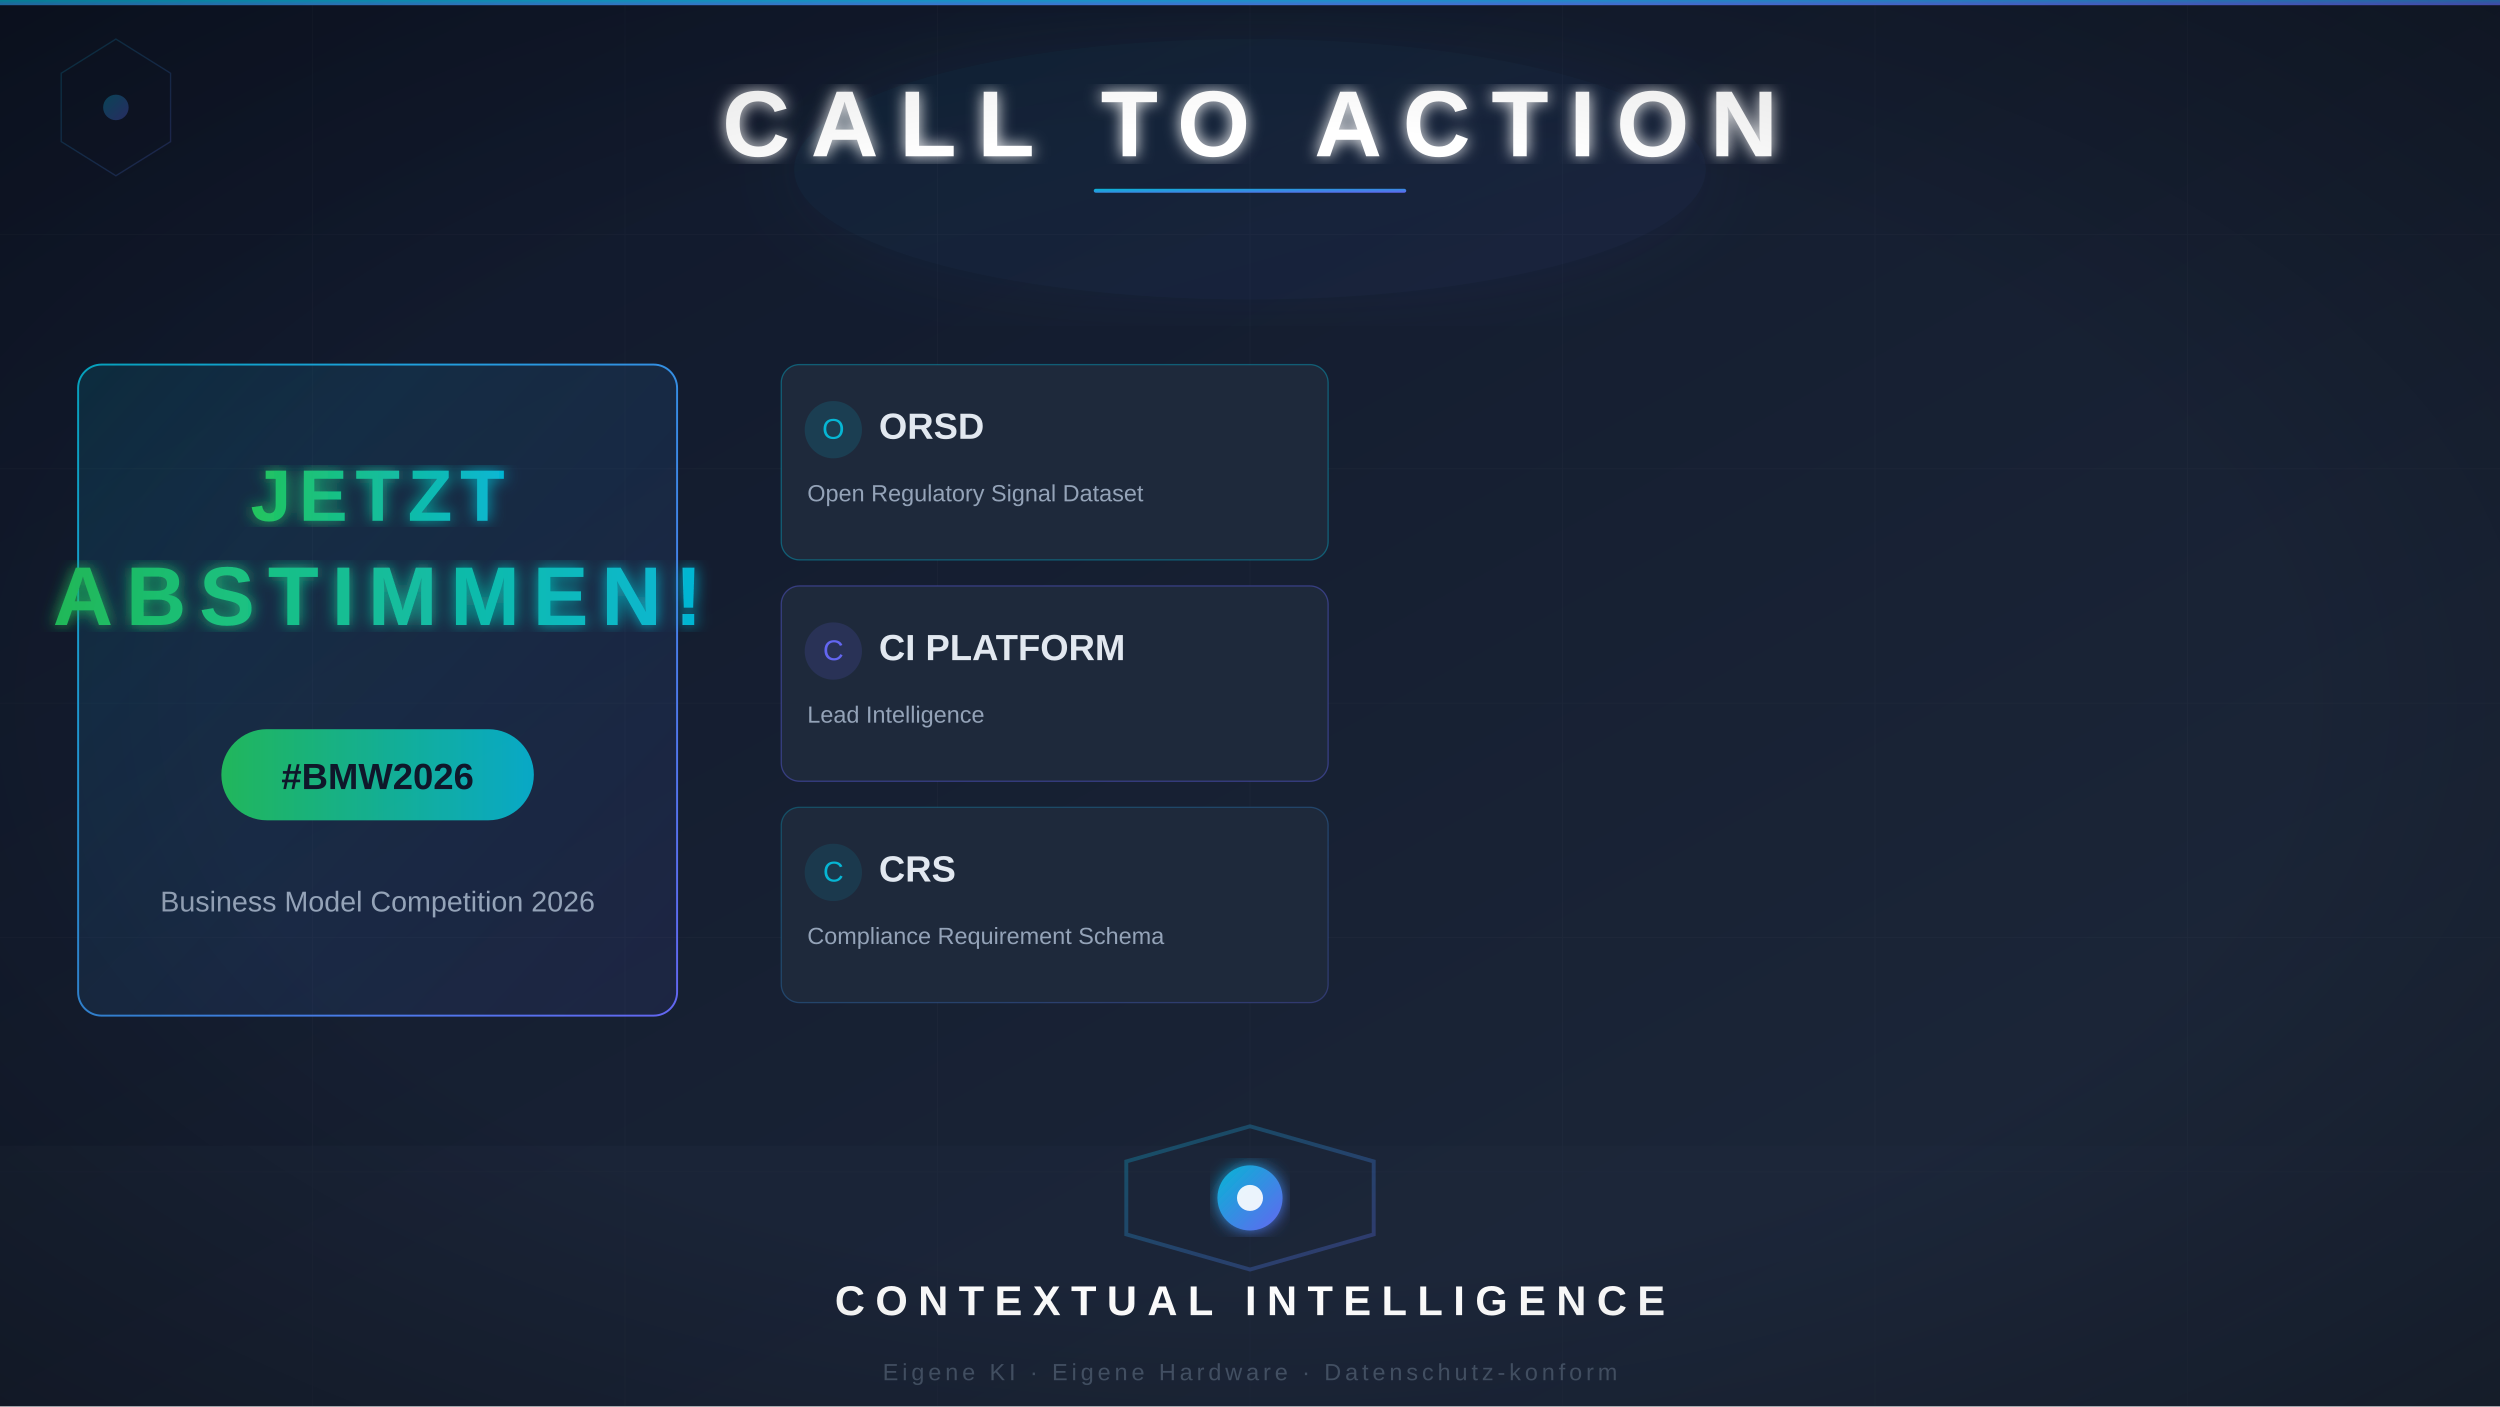
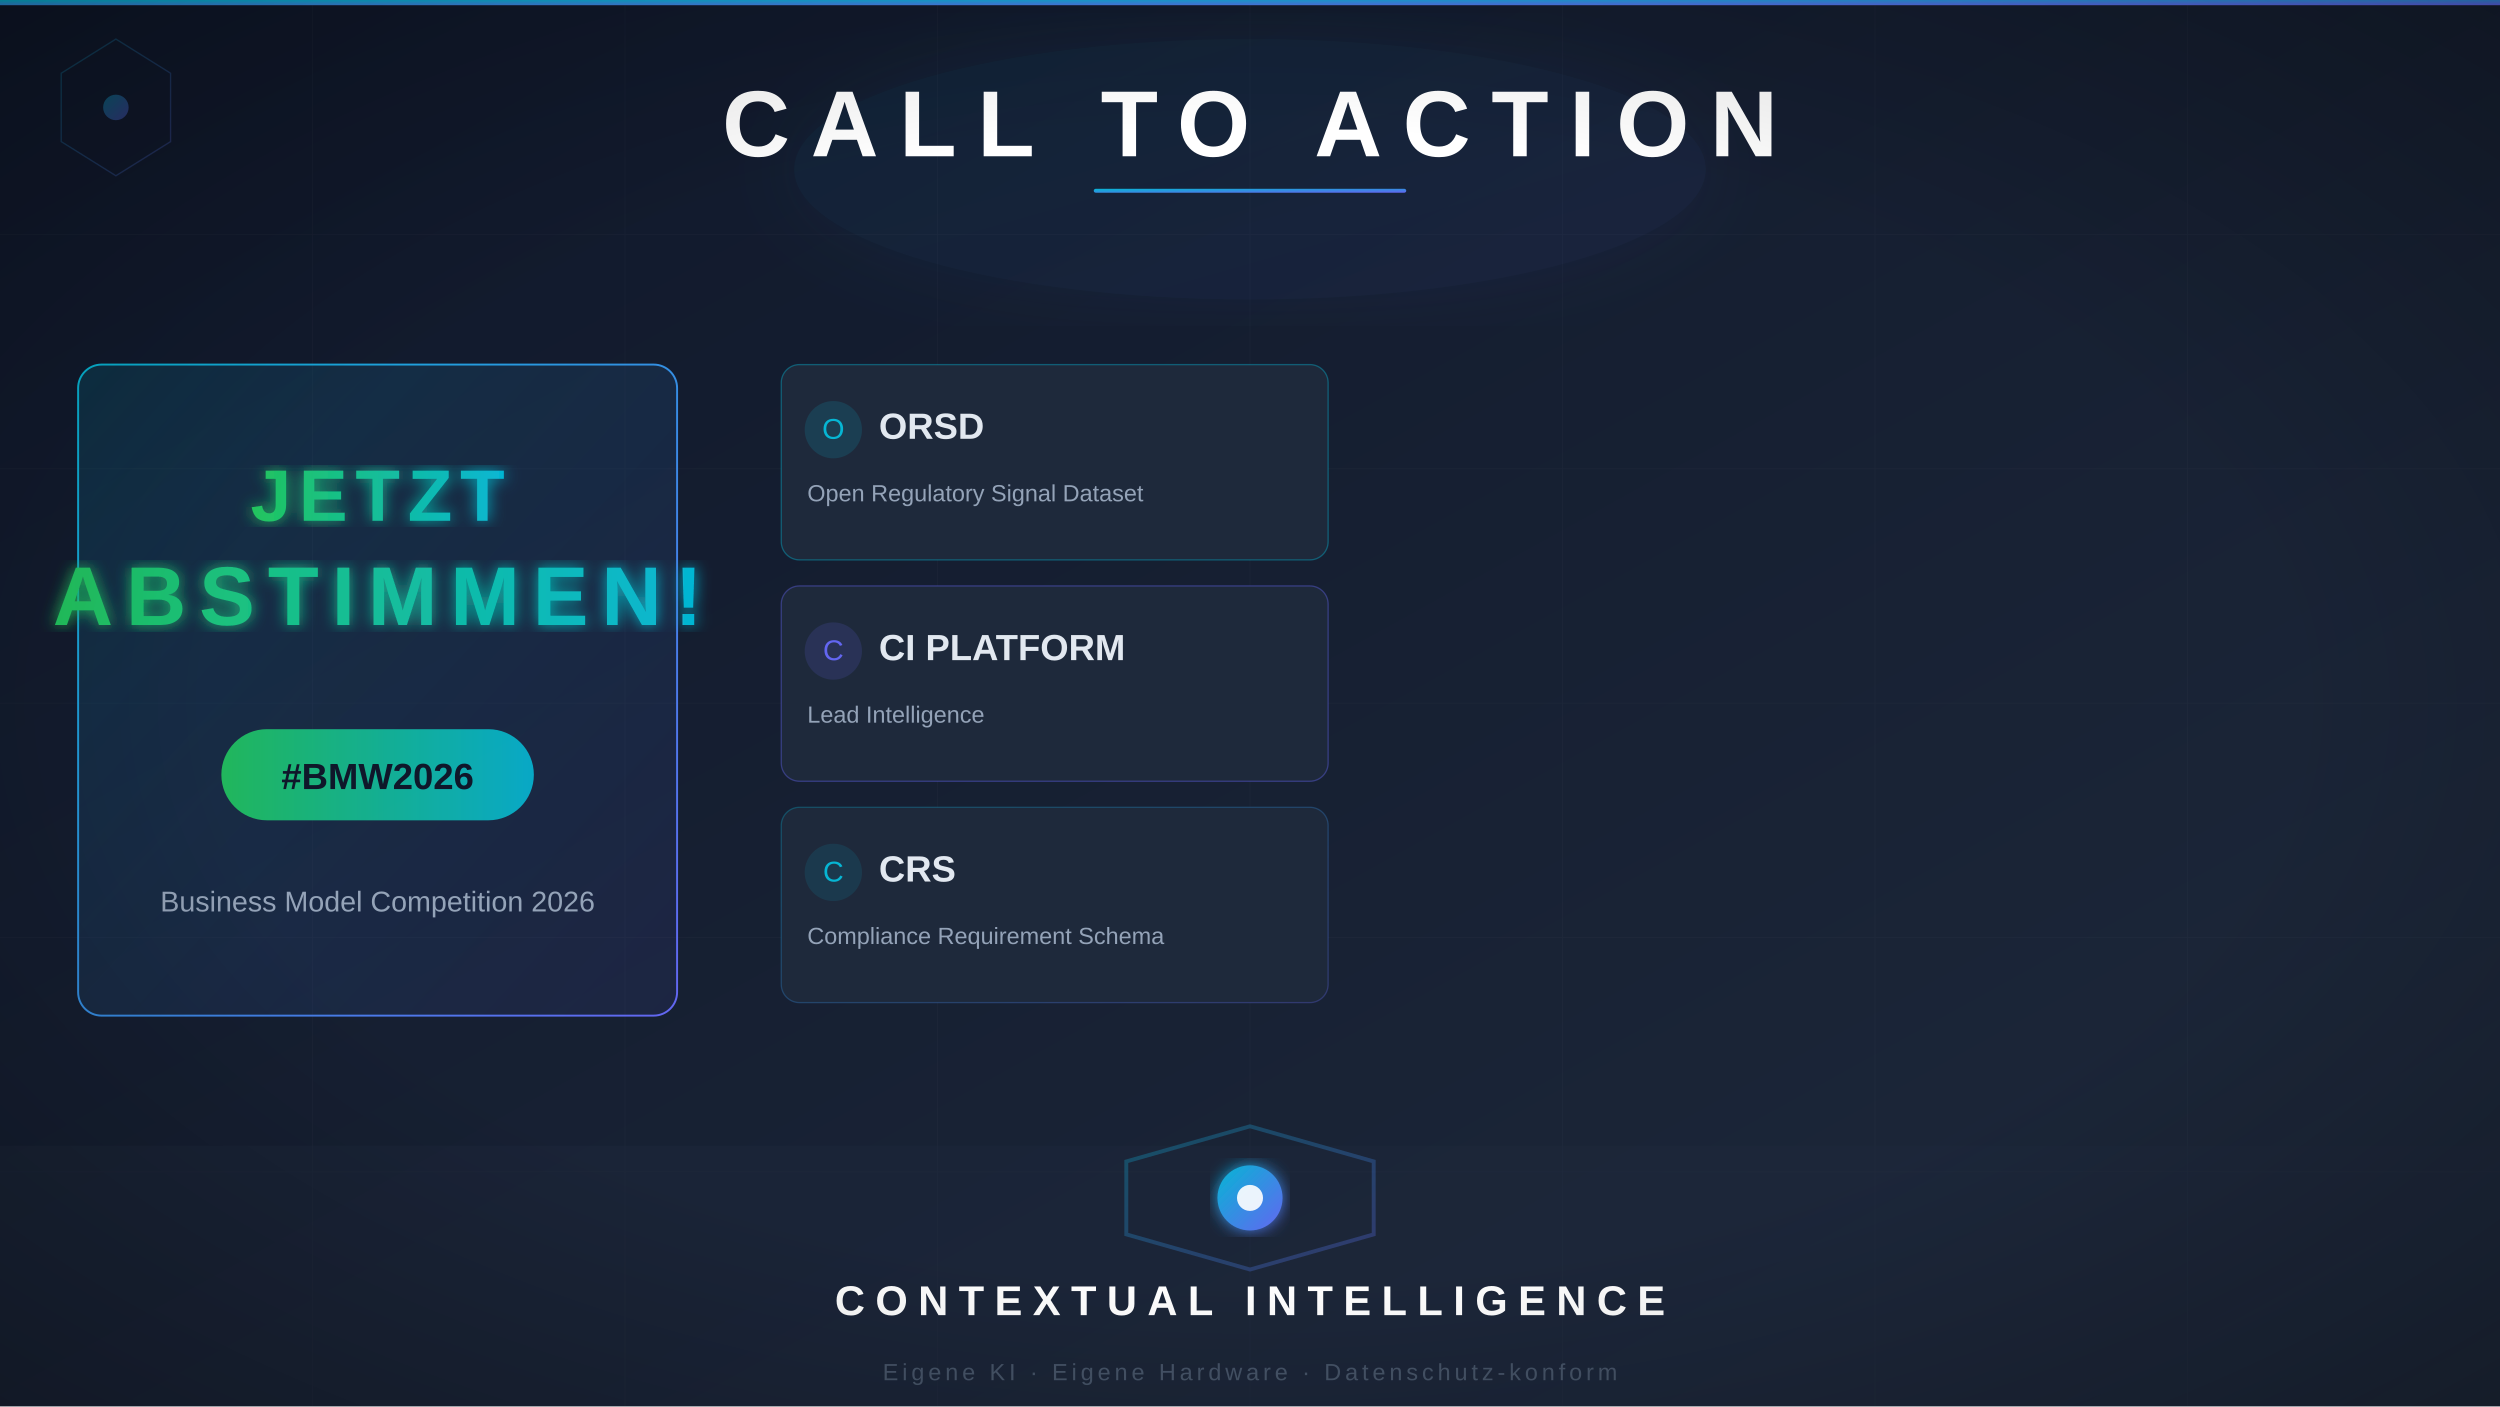
<svg xmlns="http://www.w3.org/2000/svg" viewBox="0 0 1920 1080" width="1920" height="1080">
  <defs>
    <linearGradient id="bg" x1="0%" y1="0%" x2="100%" y2="100%">
      <stop offset="0%" stop-color="#0f172a" />
      <stop offset="100%" stop-color="#1e293b" />
    </linearGradient>
    <linearGradient id="accent" x1="0%" y1="0%" x2="100%" y2="100%">
      <stop offset="0%" stop-color="#06b6d4" />
      <stop offset="100%" stop-color="#6366f1" />
    </linearGradient>
    <linearGradient id="ctaBg" x1="0%" y1="0%" x2="100%" y2="100%">
      <stop offset="0%" stop-color="#06b6d4" stop-opacity="0.15" />
      <stop offset="100%" stop-color="#6366f1" stop-opacity="0.08" />
    </linearGradient>
    <linearGradient id="votingGrad" x1="0%" y1="0%" x2="100%" y2="0%">
      <stop offset="0%" stop-color="#22c55e" />
      <stop offset="100%" stop-color="#06b6d4" />
    </linearGradient>
    <filter id="glow">
      <feGaussianBlur stdDeviation="6" result="b" />
      <feMerge>
        <feMergeNode in="b" />
        <feMergeNode in="SourceGraphic" />
      </feMerge>
    </filter>
    <filter id="softGlow">
      <feGaussianBlur stdDeviation="30" result="b" />
      <feMerge>
        <feMergeNode in="b" />
        <feMergeNode in="SourceGraphic" />
      </feMerge>
    </filter>
    <radialGradient id="vignette" cx="50%" cy="50%" r="75%">
      <stop offset="55%" stop-color="#000" stop-opacity="0" />
      <stop offset="100%" stop-color="#000" stop-opacity="0.35" />
    </radialGradient>
  </defs>
  <rect width="1920" height="1080" fill="url(#bg)" />
  <g opacity="0.03" stroke="#ffffff" stroke-width="0.5">
    <line x1="0" y1="180" x2="1920" y2="180" />
    <line x1="0" y1="360" x2="1920" y2="360" />
    <line x1="0" y1="540" x2="1920" y2="540" />
    <line x1="0" y1="720" x2="1920" y2="720" />
    <line x1="0" y1="900" x2="1920" y2="900" />
    <line x1="240" y1="0" x2="240" y2="1080" />
    <line x1="480" y1="0" x2="480" y2="1080" />
    <line x1="720" y1="0" x2="720" y2="1080" />
    <line x1="960" y1="0" x2="960" y2="1080" />
    <line x1="1200" y1="0" x2="1200" y2="1080" />
    <line x1="1440" y1="0" x2="1440" y2="1080" />
    <line x1="1680" y1="0" x2="1680" y2="1080" />
  </g>
  <rect x="0" y="0" width="1920" height="4" fill="url(#accent)" />
  <g transform="translate(40, 30) scale(0.35)">
    <polygon points="140,0 260,75 260,225 140,300 20,225 20,75" fill="none" stroke="url(#accent)" stroke-width="3" opacity="0.25" />
    <circle cx="140" cy="150" r="28" fill="url(#accent)" opacity="0.4" />
  </g>
  <ellipse cx="960" cy="130" rx="350" ry="100" fill="url(#accent)" opacity="0.06" filter="url(#softGlow)" />
-   <text x="960" y="120" font-family="'Segoe UI','Helvetica Neue',Arial,sans-serif" font-size="72" font-weight="700" fill="#ffffff" letter-spacing="16" text-anchor="middle" filter="url(#glow)">CALL TO ACTION</text>
+   <text x="960" y="120" font-family="'Segoe UI','Helvetica Neue',Arial,sans-serif" font-size="72" font-weight="700" fill="#ffffff" letter-spacing="16" text-anchor="middle">CALL TO ACTION</text>
  <rect x="840" y="145" width="240" height="3" fill="url(#accent)" rx="1.5" />
  <rect x="60" y="280" width="460" height="500" rx="18" fill="url(#ctaBg)" stroke="url(#accent)" stroke-width="1.5" />
  <text x="290" y="400" font-family="'Segoe UI',Arial,sans-serif" font-size="56" font-weight="700" fill="url(#votingGrad)" letter-spacing="6" text-anchor="middle" filter="url(#glow)">JETZT</text>
  <text x="290" y="480" font-family="'Segoe UI',Arial,sans-serif" font-size="64" font-weight="800" fill="url(#votingGrad)" letter-spacing="10" text-anchor="middle" filter="url(#glow)">ABSTIMMEN!</text>
  <rect x="170" y="560" width="240" height="70" rx="35" fill="url(#votingGrad)" opacity="0.9" />
  <text x="290" y="606" font-family="'Segoe UI',Arial,sans-serif" font-size="28" font-weight="700" fill="#0f172a" text-anchor="middle">#BMW2026</text>
  <text x="290" y="700" font-family="'Segoe UI',Arial,sans-serif" font-size="22" fill="#94a3b8" text-anchor="middle">Business Model Competition 2026</text>
  <rect x="600" y="280" width="420" height="150" rx="14" fill="#1e293b" stroke="#06b6d4" stroke-width="1" stroke-opacity="0.4" />
  <circle cx="640" cy="330" r="22" fill="#06b6d4" opacity="0.15" />
  <text x="640" y="337" font-family="Arial,sans-serif" font-size="22" fill="#06b6d4" text-anchor="middle">O</text>
  <text x="675" y="337" font-family="'Segoe UI',Arial,sans-serif" font-size="28" font-weight="700" fill="#e2e8f0">ORSD</text>
  <text x="620" y="385" font-family="'Segoe UI',Arial,sans-serif" font-size="18" fill="#94a3b8">Open Regulatory Signal Dataset</text>
  <rect x="600" y="450" width="420" height="150" rx="14" fill="#1e293b" stroke="#6366f1" stroke-width="1" stroke-opacity="0.4" />
  <circle cx="640" cy="500" r="22" fill="#6366f1" opacity="0.15" />
  <text x="640" y="507" font-family="Arial,sans-serif" font-size="22" fill="#6366f1" text-anchor="middle">C</text>
  <text x="675" y="507" font-family="'Segoe UI',Arial,sans-serif" font-size="28" font-weight="700" fill="#e2e8f0">CI PLATFORM</text>
  <text x="620" y="555" font-family="'Segoe UI',Arial,sans-serif" font-size="18" fill="#94a3b8">Lead Intelligence</text>
  <rect x="600" y="620" width="420" height="150" rx="14" fill="#1e293b" stroke="url(#accent)" stroke-width="1" stroke-opacity="0.3" />
  <circle cx="640" cy="670" r="22" fill="#06b6d4" opacity="0.12" />
  <text x="640" y="677" font-family="Arial,sans-serif" font-size="22" fill="#06b6d4" text-anchor="middle">C</text>
  <text x="675" y="677" font-family="'Segoe UI',Arial,sans-serif" font-size="28" font-weight="700" fill="#e2e8f0">CRS</text>
  <text x="620" y="725" font-family="'Segoe UI',Arial,sans-serif" font-size="18" fill="#94a3b8">Compliance Requirement Schema</text>
  <rect x="0" y="880" width="1920" height="200" fill="#1e293b" opacity="0.4" />
  <g transform="translate(960, 920)">
    <polygon points="0,-55 95,-28 95,28 0,55 -95,28 -95,-28" fill="none" stroke="url(#accent)" stroke-width="3" opacity="0.3" />
    <circle cx="0" cy="0" r="25" fill="url(#accent)" filter="url(#glow)" />
    <circle cx="0" cy="0" r="10" fill="#ffffff" opacity="0.9" />
  </g>
  <text x="960" y="1010" font-family="'Segoe UI','Helvetica Neue',Arial,sans-serif" font-size="32" font-weight="700" fill="#ffffff" letter-spacing="8" text-anchor="middle">CONTEXTUAL INTELLIGENCE</text>
  <line x1="820" y1="1025" x2="1100" y2="1025" stroke="url(#accent)" stroke-width="2" stroke-linecap="round" />
  <text x="960" y="1060" font-family="'Segoe UI',Arial,sans-serif" font-size="18" fill="#475569" letter-spacing="3" text-anchor="middle">Eigene KI · Eigene Hardware · Datenschutz-konform</text>
  <rect width="1920" height="1080" fill="url(#vignette)" pointer-events="none" />
</svg>
